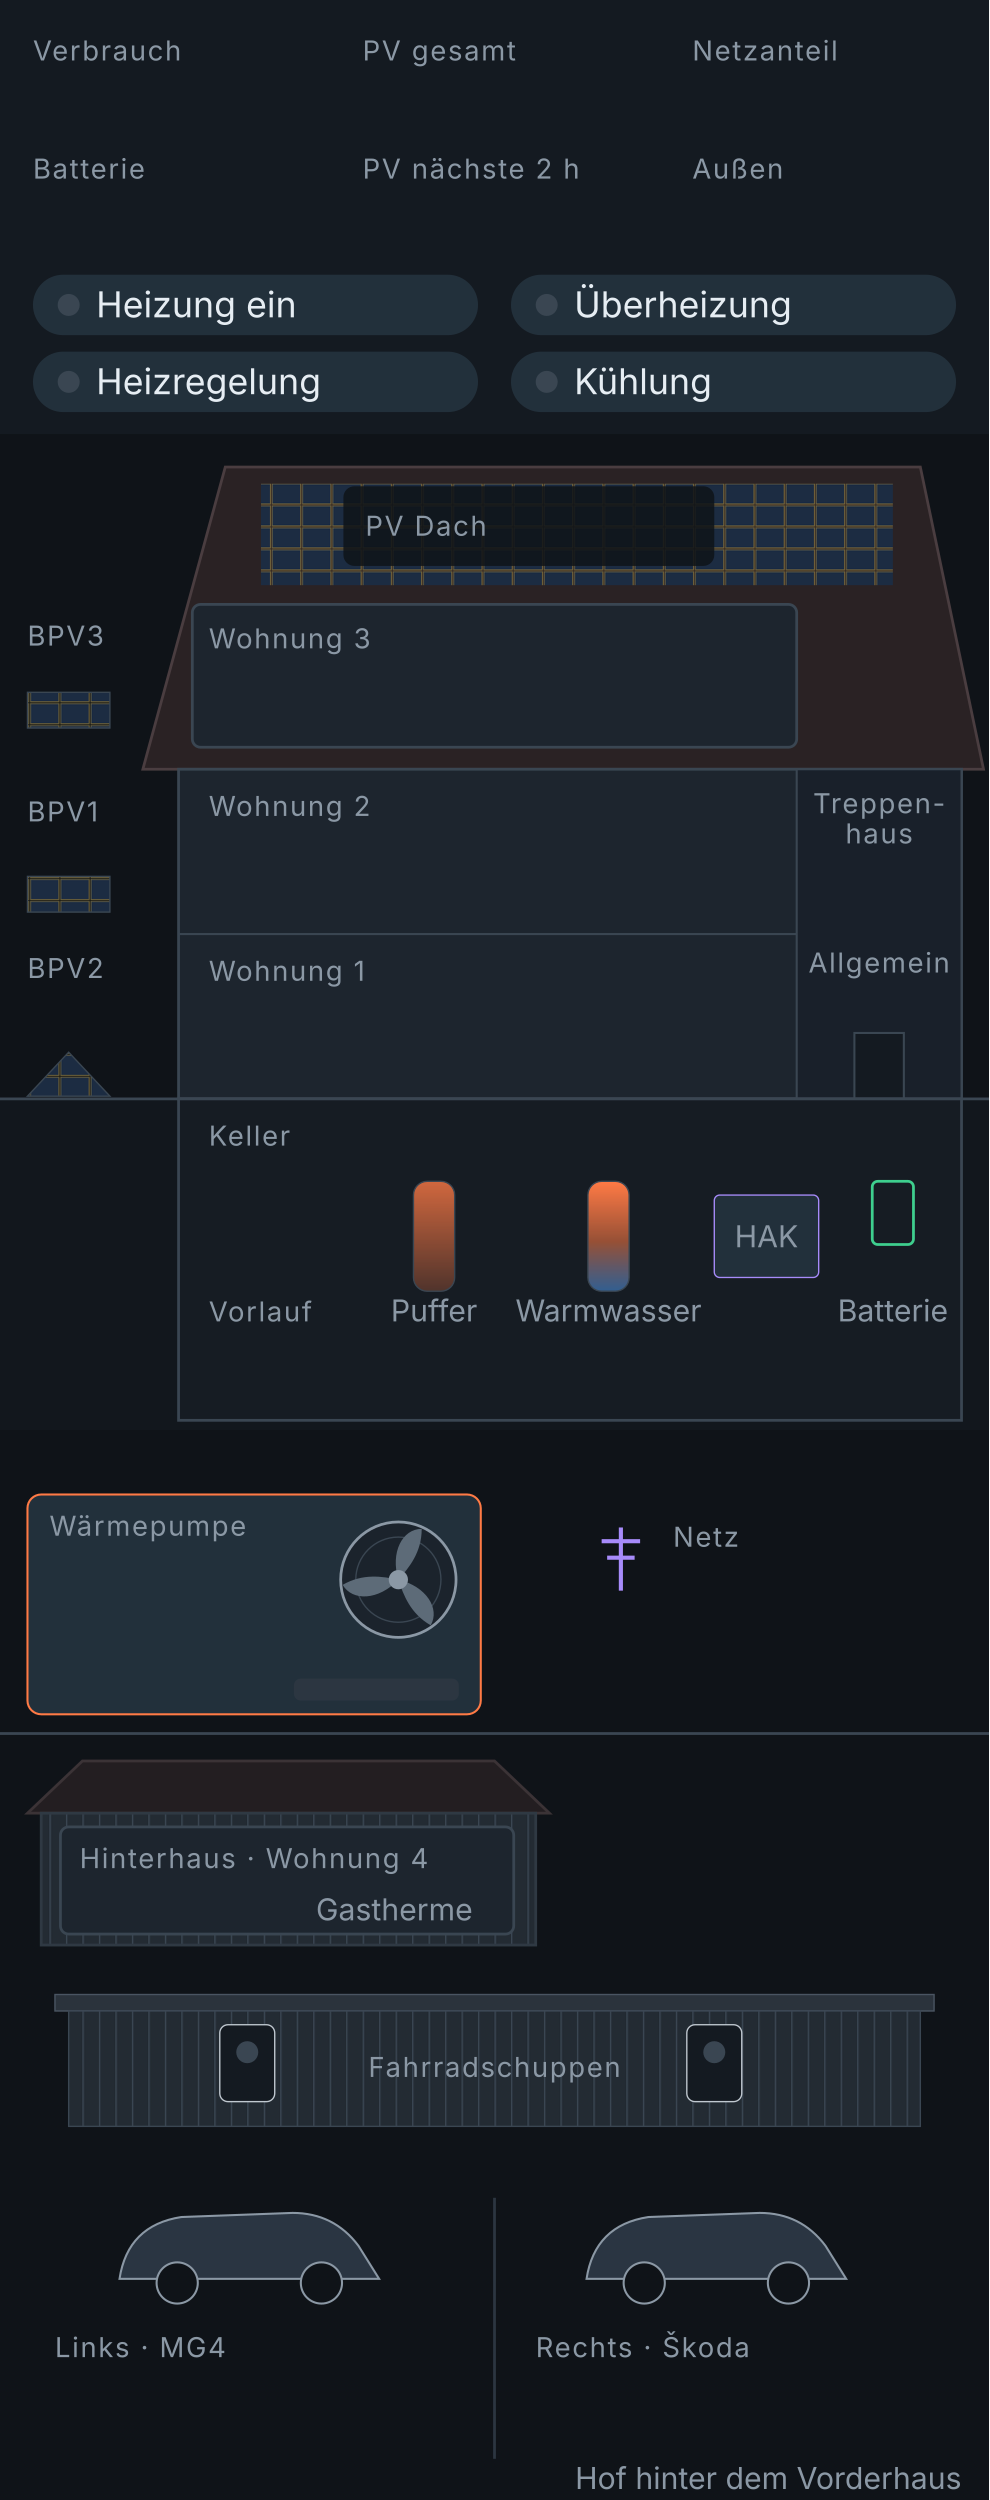
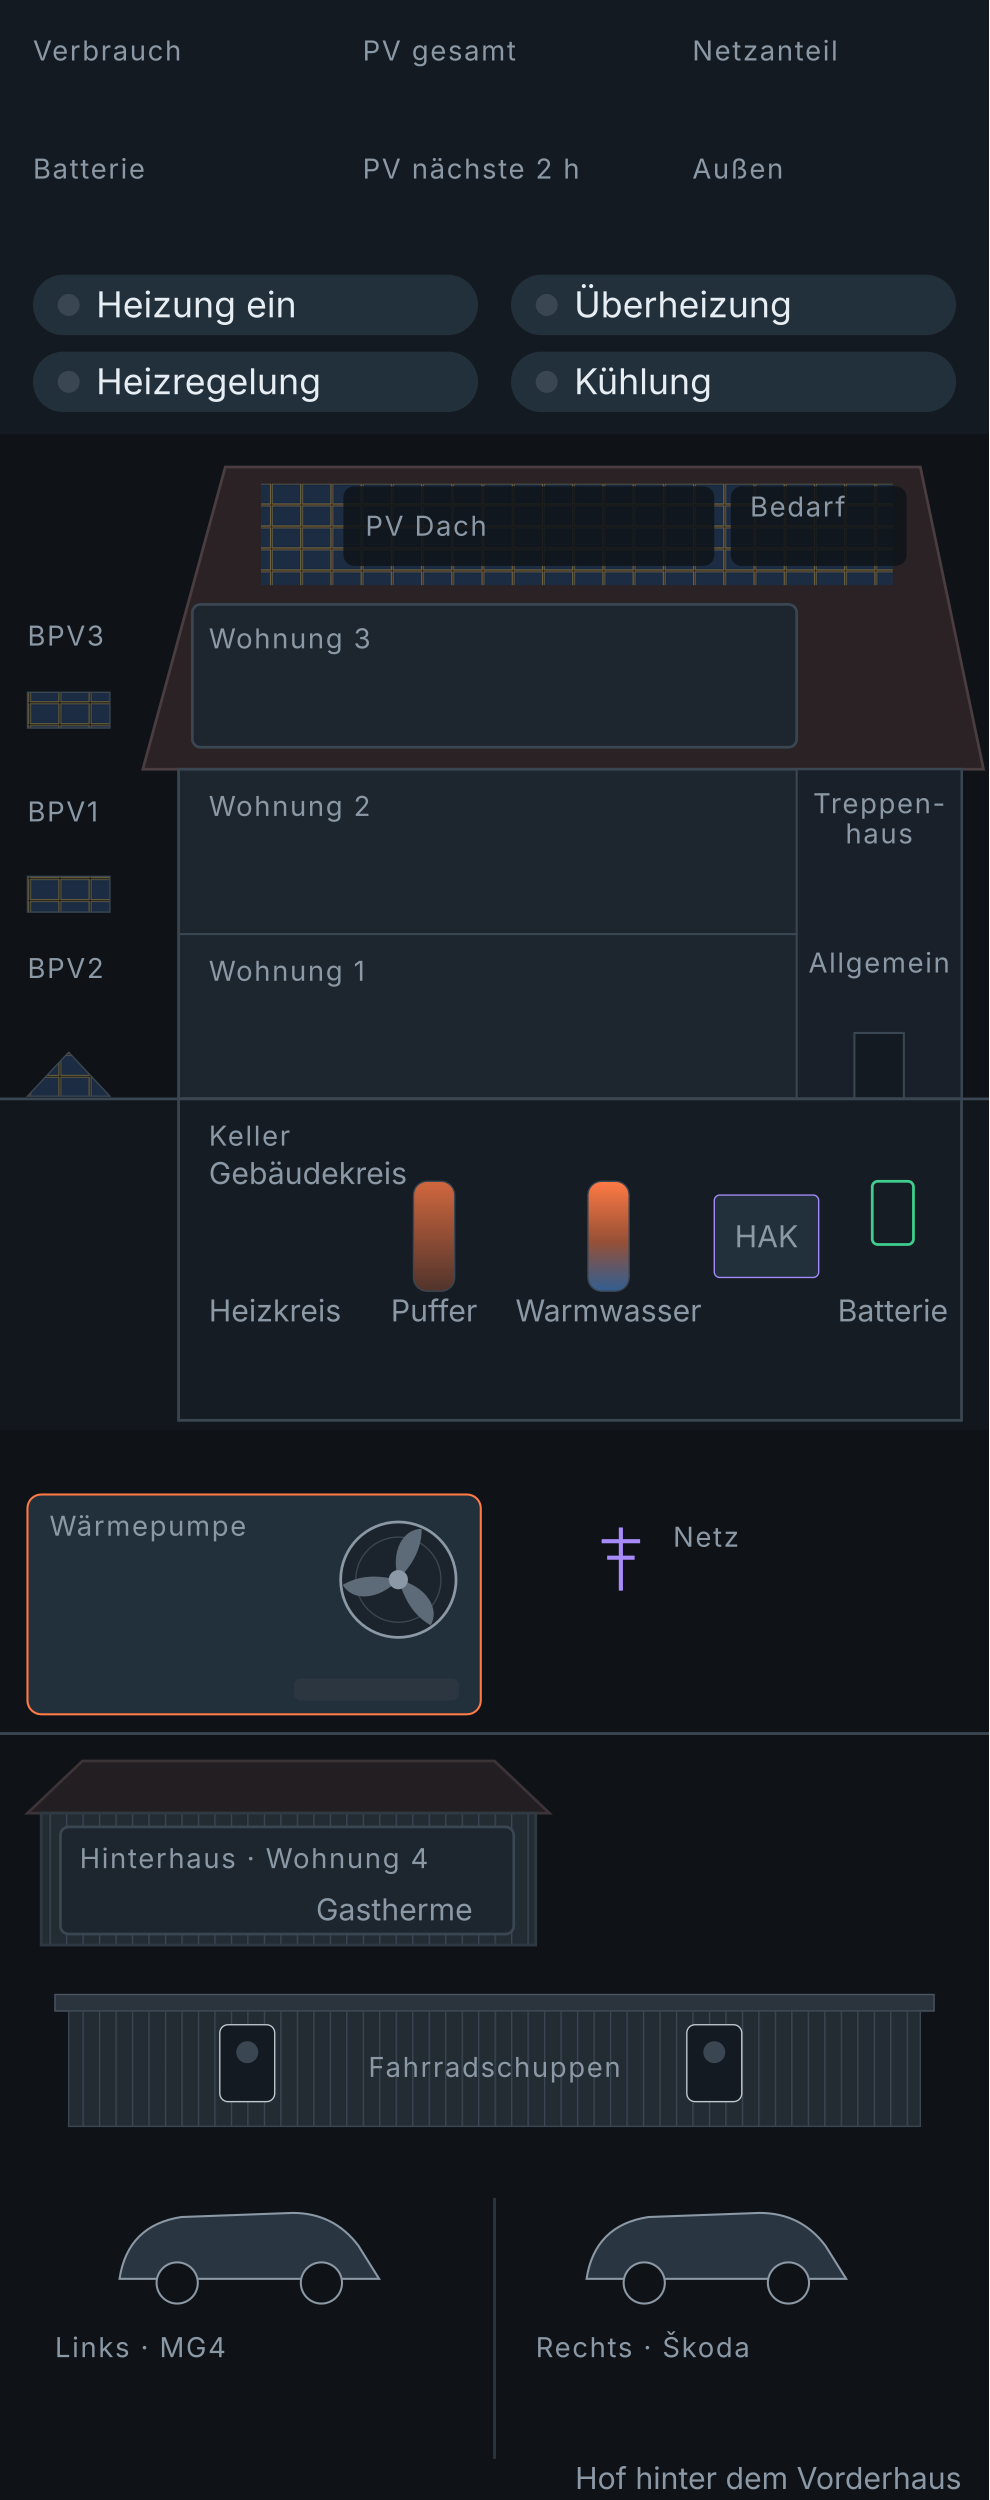
<svg xmlns="http://www.w3.org/2000/svg" viewBox="0 0 720 1820" font-family="Inter, Segoe UI, Roboto, sans-serif">
  <defs>
    <style>
      .bg { fill: #0f1318; }
      .wall { fill: #1d252e; stroke: #3a4652; stroke-width: 2; }
      .roof { fill: #2a2224; stroke: #4a3d40; stroke-width: 2; }
      .floor { stroke: #3a4652; stroke-width: 1.5; }
      .win { fill: #141a21; stroke: #3a4652; stroke-width: 1.5; }
      .t { fill: #e6edf3; font-size: 26px; }
      .ts { fill: #8b98a5; font-size: 22px; }
      .tl { fill: #e6edf3; font-size: 34px; font-weight: 600; }
      .tk { fill: #8b98a5; font-size: 20px; letter-spacing: .06em; text-transform: uppercase; }
      .pv { fill: #f5c542; } .grid { fill: #a78bfa; } .bat { fill: #3ecf8e; } .heat { fill: #ff7a45; }
      .dot { fill: #3a4652; }
      .flow { fill: none; stroke-width: 3; stroke-linecap: round; stroke-dasharray: 2 10; animation: run 1s linear infinite; }
      .flow.pv { stroke: #f5c542; } .flow.grid { stroke: #a78bfa; } .flow.bat { stroke: #3ecf8e; }
      .flow.load { stroke: #c0c8d0; } .flow.heat { stroke: #ff7a45; } .flow.cool { stroke: #4ea1ff; }
      .cable { fill: none; stroke: #8b98a5; stroke-width: 3; stroke-linecap: round; }
      @keyframes run { to { stroke-dashoffset: -12; } }
    </style>
    <linearGradient id="ww" x1="0" y1="0" x2="0" y2="1">
      <stop offset="0" stop-color="#ff7a45" />
      <stop offset=".55" stop-color="#ff7a45" stop-opacity=".55" />
      <stop offset="1" stop-color="#4ea1ff" stop-opacity=".5" />
    </linearGradient>
    <linearGradient id="puf" x1="0" y1="0" x2="0" y2="1">
      <stop offset="0" stop-color="#ff7a45" stop-opacity=".8" />
      <stop offset="1" stop-color="#ff7a45" stop-opacity=".25" />
    </linearGradient>
    <pattern id="pvcell" width="22" height="16" patternUnits="userSpaceOnUse">
      <rect width="21" height="15" fill="#1c2c42" stroke="#f5c542" stroke-opacity=".35" />
    </pattern>
    <pattern id="boards" width="12" height="20" patternUnits="userSpaceOnUse">
      <rect width="12" height="20" fill="#232b33" />
      <line x1="0.5" y1="0" x2="0.5" y2="20" stroke="#3a4652" />
    </pattern>
    <symbol id="warnicon" viewBox="0 0 20 20">
      <path d="M10 1 19 18H1Z" fill="#ffb020" />
      <rect x="9" y="7" width="2" height="6" fill="#0f1318" />
      <rect x="9" y="14.5" width="2" height="2" fill="#0f1318" />
    </symbol>
    <symbol id="car" viewBox="0 0 140 64">
      <path d="M8 50 Q12 24 38 20 L92 18 Q112 18 124 34 L134 50 Z" fill="#2a3542" stroke="#8b98a5" />
      <circle cx="36" cy="52" r="10" fill="#0f1318" stroke="#8b98a5" />
      <circle cx="106" cy="52" r="10" fill="#0f1318" stroke="#8b98a5" />
    </symbol>
  </defs>
  <rect class="bg" width="720" height="1820" />
  <rect width="720" height="316" fill="#141a21" />
  <text class="tk" x="24" y="44">Verbrauch</text>
  <text class="tk" x="264" y="44">PV gesamt</text>
  <text class="tk" x="504" y="44">Netzanteil</text>
  <text class="tk" x="24" y="130">Batterie</text>
  <text class="tk" x="264" y="130">PV nächste 2 h</text>
  <text class="tk" x="504" y="130">Außen</text>
  <rect x="24" y="200" width="324" height="44" rx="22" fill="#22303b" />
  <circle cx="50" cy="222" r="8" class="dot" />
  <text class="t" x="70" y="231">Heizung ein</text>
  <rect x="372" y="200" width="324" height="44" rx="22" fill="#22303b" />
  <circle cx="398" cy="222" r="8" class="dot" />
  <text class="t" x="418" y="231">Überheizung</text>
  <rect x="24" y="256" width="324" height="44" rx="22" fill="#22303b" />
  <circle cx="50" cy="278" r="8" class="dot" />
  <text class="t" x="70" y="287">Heizregelung</text>
  <rect x="372" y="256" width="324" height="44" rx="22" fill="#22303b" />
  <circle cx="398" cy="278" r="8" class="dot" />
  <text class="t" x="418" y="287">Kühlung</text>
  <polygon points="104,560 164,340 670,340 716,560" class="roof" />
  <rect x="190" y="352" width="460" height="74" fill="url(#pvcell)" />
  <rect x="250" y="354" width="270" height="58" rx="8" fill="#0f1318" fill-opacity=".85" />
  <text class="tk" x="266" y="390">PV Dach</text>
+   <rect x="532" y="354" width="128" height="58" rx="8" fill="#0f1318" fill-opacity=".85" />
+   <text class="tk" x="546" y="376">Bedarf</text>
  <rect x="140" y="440" width="440" height="104" rx="6" class="wall" />
  <text class="tk" x="152" y="472">Wohnung 3</text>
  <rect x="130" y="560" width="570" height="240" class="wall" />
  <line x1="130" y1="680" x2="580" y2="680" class="floor" />
  <text class="tk" x="152" y="594">Wohnung 2</text>
  <text class="tk" x="152" y="714">Wohnung 1</text>
  <rect x="580" y="560" width="120" height="240" fill="#19202a" stroke="#3a4652" stroke-width="1.5" />
  <text class="tk" x="640" y="592" text-anchor="middle">Treppen-</text>
  <text class="tk" x="640" y="614" text-anchor="middle">haus</text>
  <text class="tk" x="640" y="708" text-anchor="middle">Allgemein</text>
  <rect x="622" y="752" width="36" height="48" class="win" />
  <text class="tk" x="20" y="470">BPV3</text>
  <rect x="20" y="504" width="60" height="26" fill="url(#pvcell)" stroke="#3a4652" />
  <text class="tk" x="20" y="598">BPV1</text>
  <rect x="20" y="638" width="60" height="26" fill="url(#pvcell)" stroke="#3a4652" />
  <text class="tk" x="20" y="712">BPV2</text>
  <polygon points="20,798 50,766 80,798" fill="url(#pvcell)" stroke="#3a4652" />
  <rect x="0" y="801" width="720" height="240" fill="#12171d" />
  <line x1="0" y1="800" x2="720" y2="800" stroke="#3a4652" stroke-width="2" />
  <rect x="130" y="800" width="570" height="234" fill="#161c23" stroke="#3a4652" stroke-width="2" />
  <text class="tk" x="152" y="834">Keller</text>
+   <text class="ts" x="152" y="862">Gebäudekreis</text>
  <rect x="301" y="860" width="30" height="80" rx="10" fill="url(#puf)" stroke="#3a4652" />
  <rect x="428" y="860" width="30" height="80" rx="10" fill="url(#ww)" stroke="#3a4652" />
  <rect x="520" y="870" width="76" height="60" rx="4" fill="#22303b" stroke="#a78bfa" />
  <text class="ts" x="558" y="908" text-anchor="middle">HAK</text>
  <rect x="635" y="860" width="30" height="46" rx="4" fill="none" stroke="#3ecf8e" stroke-width="2" />
-   <text class="tk" x="152" y="962">Vorlauf</text>
+   <text class="ts" x="152" y="962">Heizkreis</text>
  <text class="ts" x="316" y="962" text-anchor="middle">Puffer</text>
  <text class="ts" x="443" y="962" text-anchor="middle">Warmwasser</text>
  <text class="ts" x="650" y="962" text-anchor="middle">Batterie</text>
  <rect x="20" y="1088" width="330" height="160" rx="10" fill="#22303b" stroke="#ff7a45" stroke-width="1.5" />
  <circle cx="290" cy="1150" r="42" fill="#1b232c" stroke="#8b98a5" stroke-width="2" />
  <circle cx="290" cy="1150" r="31" fill="none" stroke="#3a4652" stroke-width="1" />
  <g fill="#5d6b78">
    <path d="M290 1150 C284 1130 293 1113 307 1113 C307 1130 298 1141 290 1150Z" />
    <path d="M290 1150 C284 1130 293 1113 307 1113 C307 1130 298 1141 290 1150Z" transform="rotate(120 290 1150)" />
    <path d="M290 1150 C284 1130 293 1113 307 1113 C307 1130 298 1141 290 1150Z" transform="rotate(240 290 1150)" />
  </g>
  <circle cx="290" cy="1150" r="7" fill="#8b98a5" />
  <text class="tk" x="36" y="1118">Wärmepumpe</text>
  <rect x="214" y="1222" width="120" height="16" rx="5" fill="#2c3641" />
  <path d="M452 1112v46M438 1122h28M442 1134h20" stroke="#a78bfa" stroke-width="3" fill="none" />
  <text class="tk" x="490" y="1126">Netz</text>
  <line x1="0" y1="1262" x2="720" y2="1262" stroke="#3a4652" stroke-width="2" />
  <polygon points="20,1320 60,1282 360,1282 400,1320" class="roof" opacity=".75" />
  <rect x="30" y="1320" width="360" height="96" fill="url(#boards)" stroke="#2f3943" stroke-width="2" />
  <rect x="44" y="1330" width="330" height="78" rx="6" class="wall" />
  <text class="tk" x="58" y="1360">Hinterhaus · Wohnung 4</text>
  <text class="ts" x="230" y="1398">Gastherme</text>
  <rect x="40" y="1452" width="640" height="12" fill="#2b333c" stroke="#4a5562" />
  <rect x="50" y="1464" width="620" height="84" fill="url(#boards)" stroke="#3a4652" />
  <text class="tk" x="360" y="1512" text-anchor="middle">Fahrradschuppen</text>
  <rect x="160" y="1474" width="40" height="56" rx="6" fill="#141a21" stroke="#c0c8d0" />
  <circle cx="180" cy="1494" r="8" class="dot" />
  <rect x="500" y="1474" width="40" height="56" rx="6" fill="#141a21" stroke="#c0c8d0" />
  <circle cx="520" cy="1494" r="8" class="dot" />
  <use href="#car" x="75" y="1584" width="210" height="96" />
  <use href="#car" x="415" y="1584" width="210" height="96" />
  <line x1="360" y1="1600" x2="360" y2="1790" stroke="#2c3641" stroke-width="2" />
  <text class="tk" x="40" y="1716">Links · MG4</text>
  <text class="tk" x="390" y="1716">Rechts · Škoda</text>
  <text class="ts" x="700" y="1812" text-anchor="end">Hof hinter dem Vorderhaus</text>
  <g id="flows">
  </g>
</svg>
